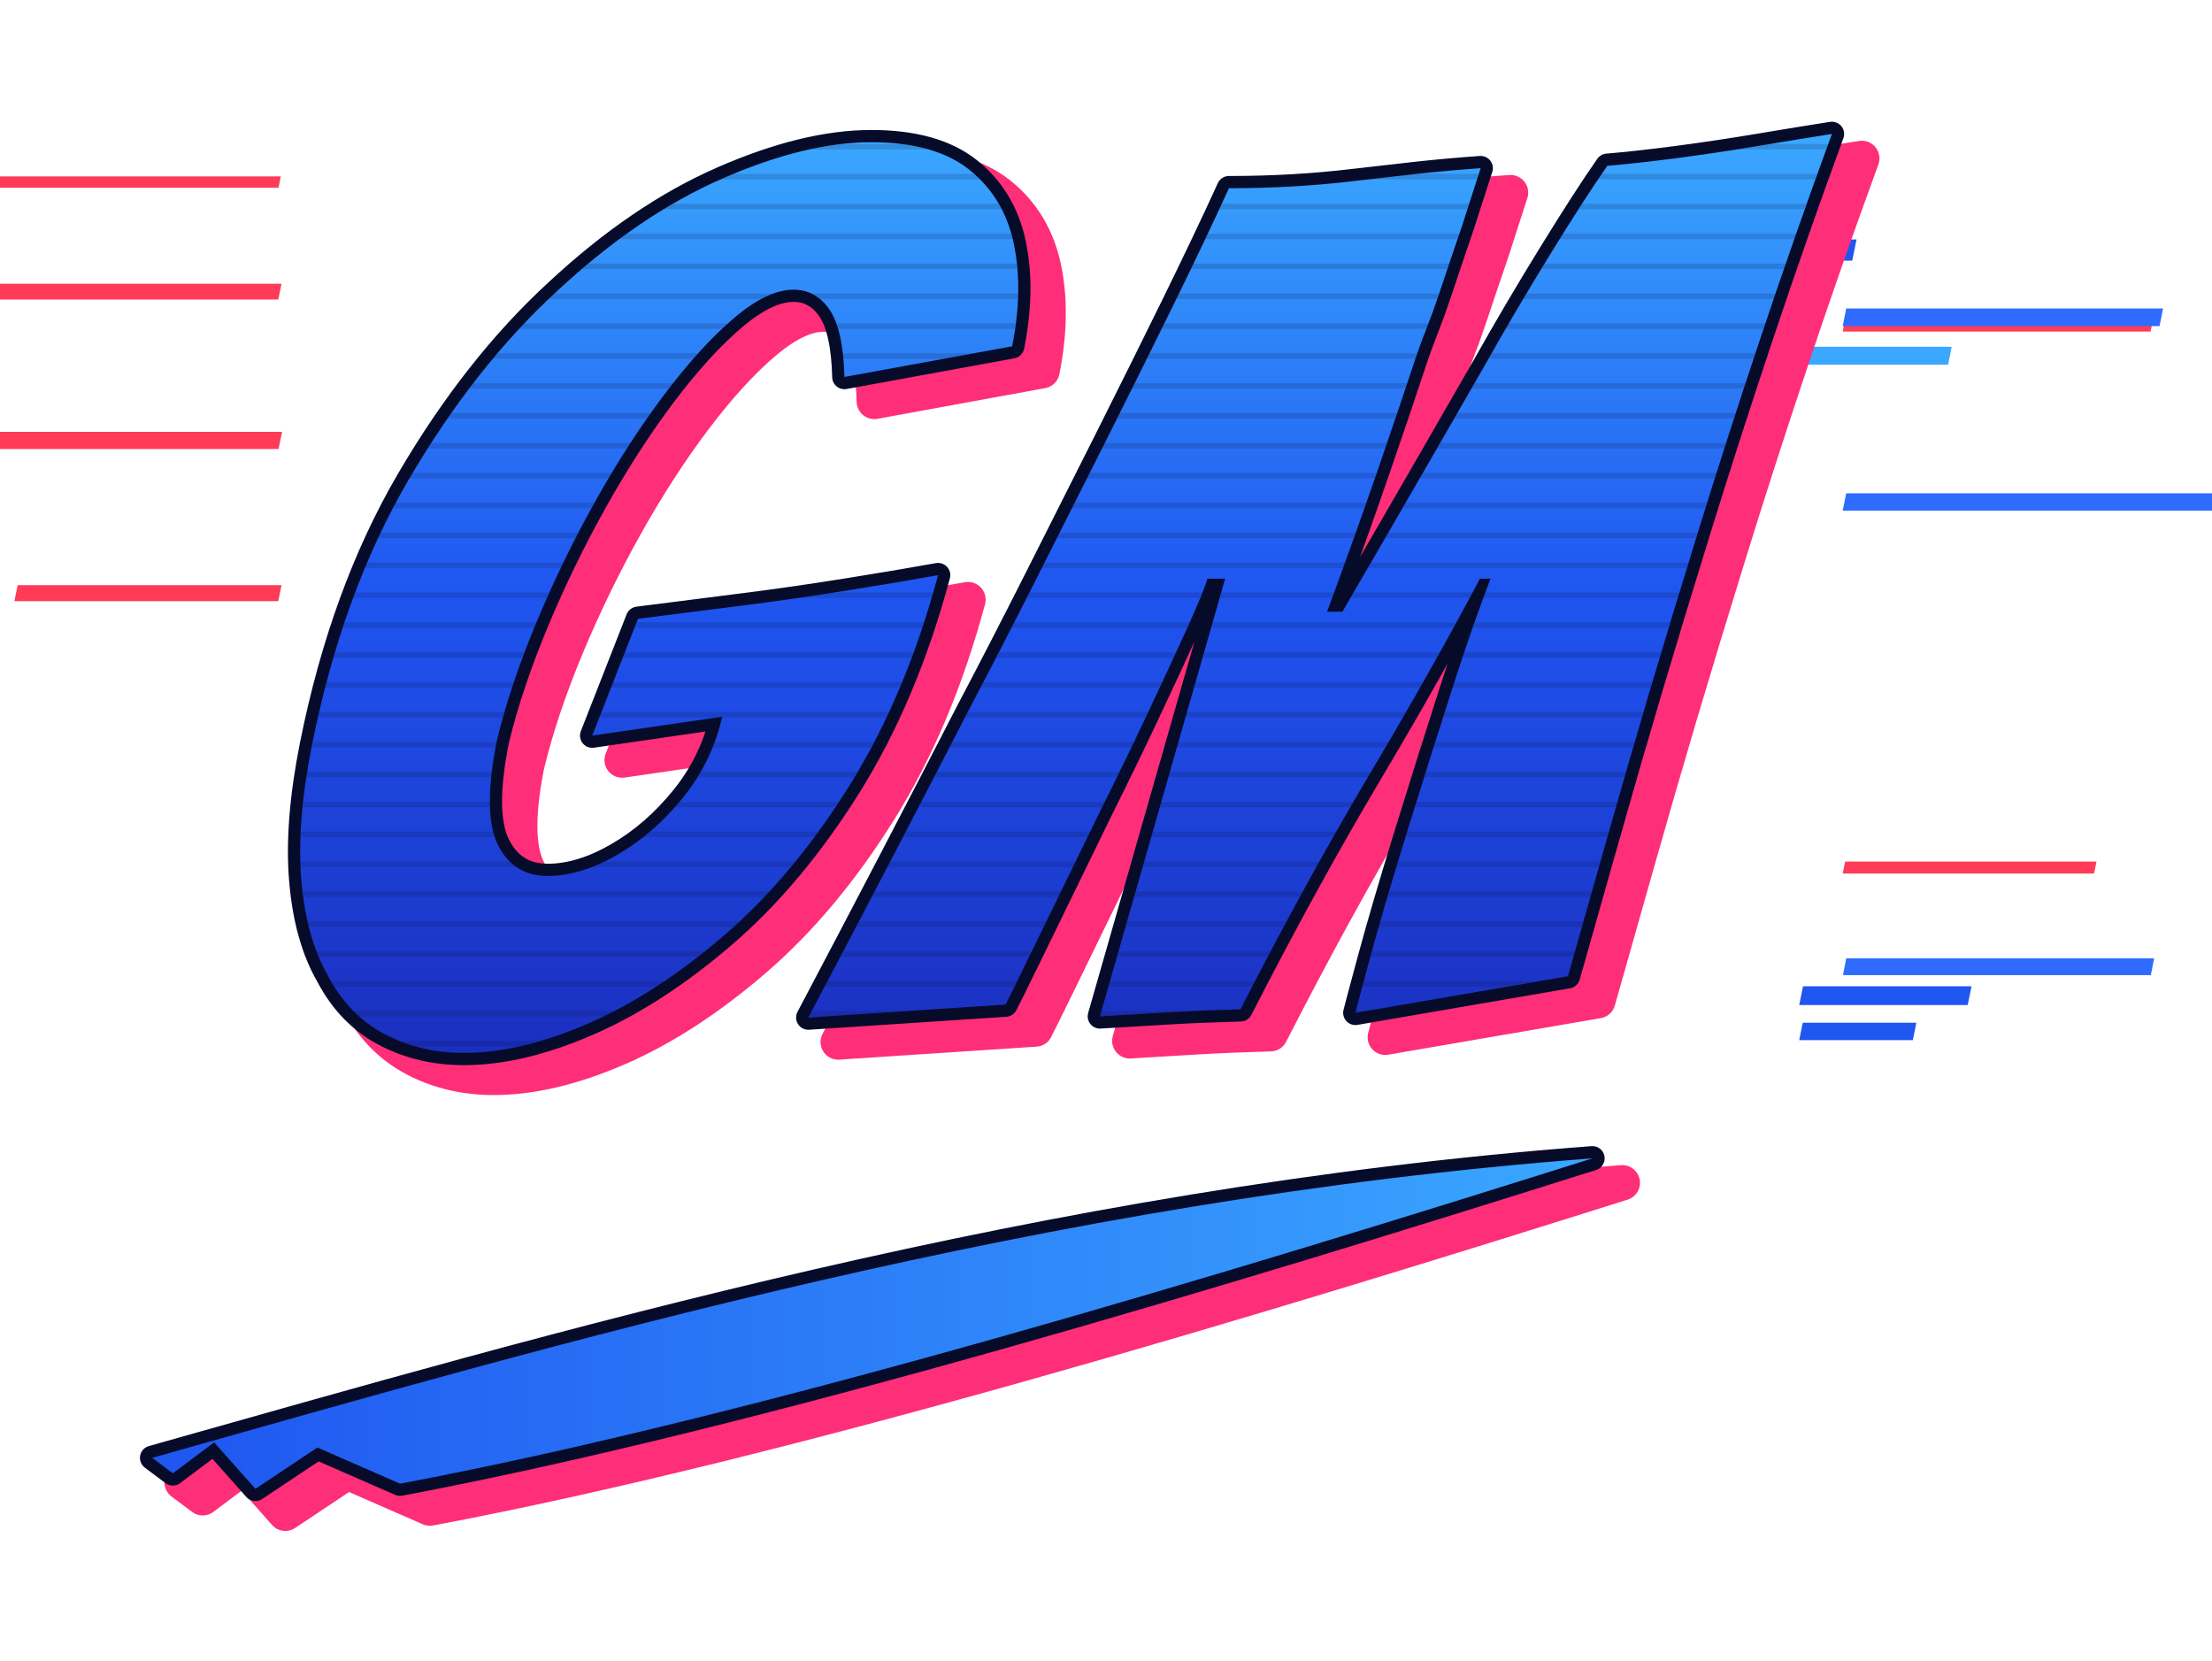
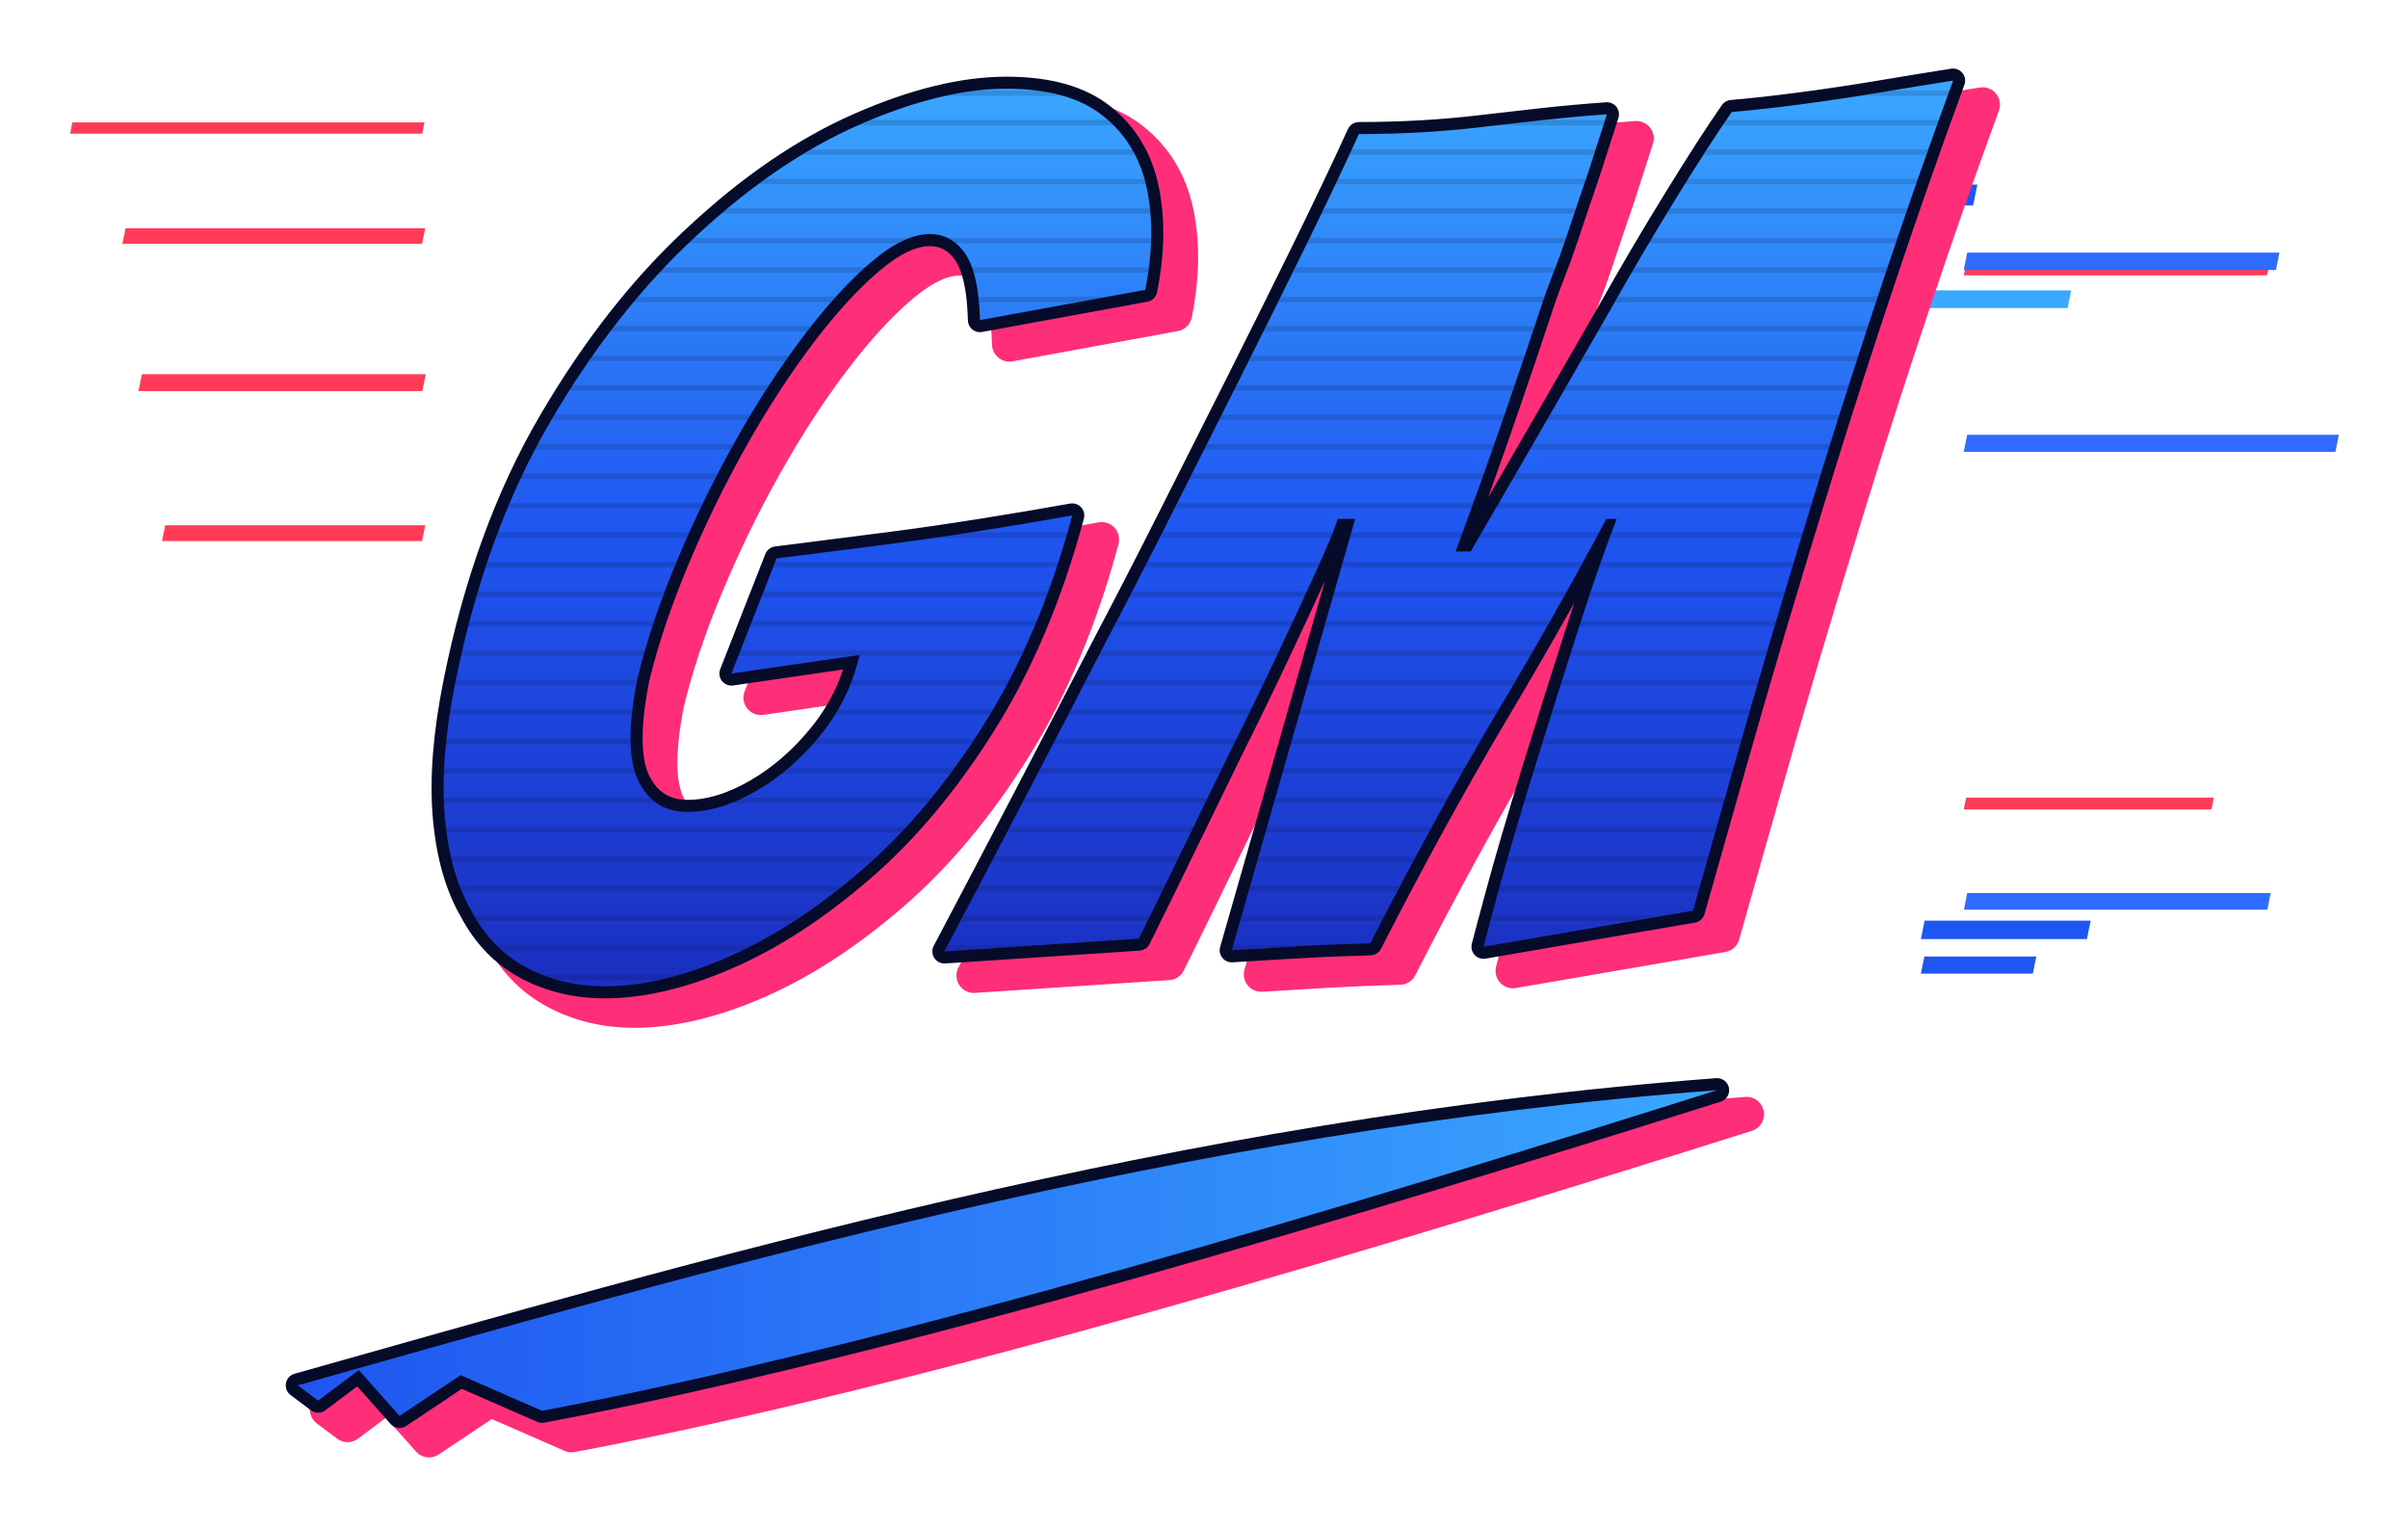
- <svg xmlns="http://www.w3.org/2000/svg" viewBox="54 23 814 611" role="img" aria-label="GameMaster">
+ <svg xmlns="http://www.w3.org/2000/svg" viewBox="-1.2 42.2 899.2 570.2" role="img" aria-label="GameMaster">
  <defs>
    <linearGradient id="gccl0" gradientUnits="userSpaceOnUse" x1="0" y1="72" x2="0" y2="410">
      <stop offset="0" stop-color="#3aa8ff" />
      <stop offset=".5" stop-color="#1f55f0" />
      <stop offset="1" stop-color="#1b2fc0" />
    </linearGradient>
    <linearGradient id="gsccl" x1="0" x2="1">
      <stop offset="0" stop-color="#1f55f0" />
      <stop offset="1" stop-color="#3aa8ff" />
    </linearGradient>
    <clipPath id="cccl">
      <path d="M224.711 410.417Q208.651 410.417 195.499 403.472Q182.347 396.528 174.795 382.204Q166.721 368.314 164.898 347.045Q163.075 325.776 168.805 297.129Q180.003 241.135 204.397 199.466Q228.791 157.796 259.088 130.017Q288.952 102.237 319.639 88.781Q350.327 75.326 374.634 75.326Q398.073 75.326 410.791 85.526Q423.509 95.726 427.068 112.654Q430.628 129.583 426.461 150.417L364.738 161.703Q364.304 144.341 359.269 136.962Q354.234 129.583 345.987 129.583Q336.437 129.583 324.154 140Q311.87 150.417 298.588 167.997Q285.306 185.576 273.152 207.279Q260.998 228.982 251.406 251.987Q241.813 274.992 236.865 295.392Q231.482 322.304 237.212 333.806Q242.942 345.309 255.529 345.309Q267.683 345.309 281.182 337.496Q294.681 329.683 305.359 316.444Q316.037 303.205 319.77 286.711L271.937 293.656L288.778 250.684L329.753 245.476Q346.681 243.306 365.736 240.267Q384.791 237.229 399.202 234.624Q387.309 278.898 366.561 312.104Q345.813 345.309 320.638 367.012Q295.462 388.715 270.504 399.566Q245.546 410.417 224.711 410.417Z M351.456 397.396Q382.187 339.232 410.574 284.107Q422.467 261.536 435.402 235.927Q448.337 210.317 461.316 184.491Q474.294 158.664 486.013 134.791Q497.733 110.918 506.24 92.254Q530.114 92.254 551.903 89.649Q563.015 88.347 574.778 87.045Q586.541 85.743 598.868 84.875L592.01 106.144Q589.927 112.22 587.8 118.514Q585.673 124.808 583.503 131.319Q581.332 137.83 578.684 144.558Q576.037 151.285 573.78 158.23Q569.352 171.686 561.062 195.776Q552.771 219.866 542.354 248.08H547.997Q567.182 215.092 579.813 193.172Q592.444 171.252 600.431 157.362Q611.89 136.962 624.738 116.127Q637.586 95.292 645.486 84.007Q656.077 83.139 671.008 81.185Q685.94 79.232 701.436 76.628Q716.932 74.023 728.13 72.287Q714.761 108.748 702.347 145.86Q689.933 182.972 679.516 216.611Q669.098 250.25 661.112 277.162Q653.125 304.073 645.703 330.334Q638.28 356.594 630.988 382.204L552.771 395.659Q552.945 394.791 557.98 376.127Q563.015 357.462 571.609 329.683Q580.204 301.903 588.234 276.945Q596.264 251.987 602.514 235.927H598.608Q581.159 268.915 557.937 307.98Q534.715 347.045 510.494 394.357Q495.215 394.791 484.234 395.442Q473.252 396.093 458.755 396.962L504.851 235.927H498.341Q496.952 240.701 490.745 254.374Q484.538 268.047 476.247 285.626Q467.957 303.205 459.275 320.568Q426.114 388.715 424.03 392.621Z" />
    </clipPath>
  </defs>
  <path d="M733.4 375.6h113.3l-1.2 6.2h-113.3z" fill="#2f6bff" />
  <path d="M733.6 137.6h113.3l-1.5 7.4h-113.3z" fill="#ff3b57" />
  <path d="M733.4 136.5h116.6l-1.3 6.5h-116.6z" fill="#2f6bff" />
  <path d="M733.0 340.0h92.5l-0.9 4.4h-92.5z" fill="#ff3b57" />
  <path d="M733.4 204.5h138.8l-1.3 6.4h-138.8z" fill="#2f6bff" />
  <path d="M45.7 127.4h111.9l-1.2 5.8h-111.9z" fill="#ff3b57" />
  <path d="M25.8 87.9h131.5l-0.8 4.2h-131.5z" fill="#ff3b57" />
  <path d="M51.8 181.9h106.0l-1.3 6.3h-106.0z" fill="#ff3b57" />
  <path d="M60.5 238.3h97.1l-1.2 5.9h-97.1z" fill="#ff3b57" />
  <path d="M717.4 399.3h41.8l-1.3 6.4h-41.8z" fill="#1f55f0" />
  <path d="M717.4 150.6h54.8l-1.3 6.6h-54.8z" fill="#3aa8ff" />
  <path d="M717.7 111.1h19.5l-1.6 7.8h-19.5z" fill="#1f55f0" />
  <path d="M717.5 385.9h62.0l-1.4 6.9h-62.0z" fill="#1f55f0" />
  <g fill="#ff2e78" stroke="#ff2e78" stroke-width="13" stroke-linejoin="round" transform="translate(11 9)">
    <path d="M224.711 410.417Q208.651 410.417 195.499 403.472Q182.347 396.528 174.795 382.204Q166.721 368.314 164.898 347.045Q163.075 325.776 168.805 297.129Q180.003 241.135 204.397 199.466Q228.791 157.796 259.088 130.017Q288.952 102.237 319.639 88.781Q350.327 75.326 374.634 75.326Q398.073 75.326 410.791 85.526Q423.509 95.726 427.068 112.654Q430.628 129.583 426.461 150.417L364.738 161.703Q364.304 144.341 359.269 136.962Q354.234 129.583 345.987 129.583Q336.437 129.583 324.154 140Q311.87 150.417 298.588 167.997Q285.306 185.576 273.152 207.279Q260.998 228.982 251.406 251.987Q241.813 274.992 236.865 295.392Q231.482 322.304 237.212 333.806Q242.942 345.309 255.529 345.309Q267.683 345.309 281.182 337.496Q294.681 329.683 305.359 316.444Q316.037 303.205 319.77 286.711L271.937 293.656L288.778 250.684L329.753 245.476Q346.681 243.306 365.736 240.267Q384.791 237.229 399.202 234.624Q387.309 278.898 366.561 312.104Q345.813 345.309 320.638 367.012Q295.462 388.715 270.504 399.566Q245.546 410.417 224.711 410.417Z M351.456 397.396Q382.187 339.232 410.574 284.107Q422.467 261.536 435.402 235.927Q448.337 210.317 461.316 184.491Q474.294 158.664 486.013 134.791Q497.733 110.918 506.24 92.254Q530.114 92.254 551.903 89.649Q563.015 88.347 574.778 87.045Q586.541 85.743 598.868 84.875L592.01 106.144Q589.927 112.22 587.8 118.514Q585.673 124.808 583.503 131.319Q581.332 137.83 578.684 144.558Q576.037 151.285 573.78 158.23Q569.352 171.686 561.062 195.776Q552.771 219.866 542.354 248.08H547.997Q567.182 215.092 579.813 193.172Q592.444 171.252 600.431 157.362Q611.89 136.962 624.738 116.127Q637.586 95.292 645.486 84.007Q656.077 83.139 671.008 81.185Q685.94 79.232 701.436 76.628Q716.932 74.023 728.13 72.287Q714.761 108.748 702.347 145.86Q689.933 182.972 679.516 216.611Q669.098 250.25 661.112 277.162Q653.125 304.073 645.703 330.334Q638.28 356.594 630.988 382.204L552.771 395.659Q552.945 394.791 557.98 376.127Q563.015 357.462 571.609 329.683Q580.204 301.903 588.234 276.945Q596.264 251.987 602.514 235.927H598.608Q581.159 268.915 557.937 307.98Q534.715 347.045 510.494 394.357Q495.215 394.791 484.234 395.442Q473.252 396.093 458.755 396.962L504.851 235.927H498.341Q496.952 240.701 490.745 254.374Q484.538 268.047 476.247 285.626Q467.957 303.205 459.275 320.568Q426.114 388.715 424.03 392.621Z" />
    <path d="M110 559.4 C258.4 517.6 438.6 464.4 640 449.2 C507.5 491.0 332.6 544.2 201.2 568.9 L170.8 555.6 L148.0 570.8 L132.8 553.7 L117.6 565.1Z" />
  </g>
  <g fill="#070b2a" stroke="#070b2a" stroke-width="9" stroke-linejoin="round">
    <path d="M224.711 410.417Q208.651 410.417 195.499 403.472Q182.347 396.528 174.795 382.204Q166.721 368.314 164.898 347.045Q163.075 325.776 168.805 297.129Q180.003 241.135 204.397 199.466Q228.791 157.796 259.088 130.017Q288.952 102.237 319.639 88.781Q350.327 75.326 374.634 75.326Q398.073 75.326 410.791 85.526Q423.509 95.726 427.068 112.654Q430.628 129.583 426.461 150.417L364.738 161.703Q364.304 144.341 359.269 136.962Q354.234 129.583 345.987 129.583Q336.437 129.583 324.154 140Q311.87 150.417 298.588 167.997Q285.306 185.576 273.152 207.279Q260.998 228.982 251.406 251.987Q241.813 274.992 236.865 295.392Q231.482 322.304 237.212 333.806Q242.942 345.309 255.529 345.309Q267.683 345.309 281.182 337.496Q294.681 329.683 305.359 316.444Q316.037 303.205 319.77 286.711L271.937 293.656L288.778 250.684L329.753 245.476Q346.681 243.306 365.736 240.267Q384.791 237.229 399.202 234.624Q387.309 278.898 366.561 312.104Q345.813 345.309 320.638 367.012Q295.462 388.715 270.504 399.566Q245.546 410.417 224.711 410.417Z M351.456 397.396Q382.187 339.232 410.574 284.107Q422.467 261.536 435.402 235.927Q448.337 210.317 461.316 184.491Q474.294 158.664 486.013 134.791Q497.733 110.918 506.24 92.254Q530.114 92.254 551.903 89.649Q563.015 88.347 574.778 87.045Q586.541 85.743 598.868 84.875L592.01 106.144Q589.927 112.22 587.8 118.514Q585.673 124.808 583.503 131.319Q581.332 137.83 578.684 144.558Q576.037 151.285 573.78 158.23Q569.352 171.686 561.062 195.776Q552.771 219.866 542.354 248.08H547.997Q567.182 215.092 579.813 193.172Q592.444 171.252 600.431 157.362Q611.89 136.962 624.738 116.127Q637.586 95.292 645.486 84.007Q656.077 83.139 671.008 81.185Q685.94 79.232 701.436 76.628Q716.932 74.023 728.13 72.287Q714.761 108.748 702.347 145.86Q689.933 182.972 679.516 216.611Q669.098 250.25 661.112 277.162Q653.125 304.073 645.703 330.334Q638.28 356.594 630.988 382.204L552.771 395.659Q552.945 394.791 557.98 376.127Q563.015 357.462 571.609 329.683Q580.204 301.903 588.234 276.945Q596.264 251.987 602.514 235.927H598.608Q581.159 268.915 557.937 307.98Q534.715 347.045 510.494 394.357Q495.215 394.791 484.234 395.442Q473.252 396.093 458.755 396.962L504.851 235.927H498.341Q496.952 240.701 490.745 254.374Q484.538 268.047 476.247 285.626Q467.957 303.205 459.275 320.568Q426.114 388.715 424.03 392.621Z" />
    <path d="M110 559.4 C258.4 517.6 438.6 464.4 640 449.2 C507.5 491.0 332.6 544.2 201.2 568.9 L170.8 555.6 L148.0 570.8 L132.8 553.7 L117.6 565.1Z" />
  </g>
  <path d="M224.711 410.417Q208.651 410.417 195.499 403.472Q182.347 396.528 174.795 382.204Q166.721 368.314 164.898 347.045Q163.075 325.776 168.805 297.129Q180.003 241.135 204.397 199.466Q228.791 157.796 259.088 130.017Q288.952 102.237 319.639 88.781Q350.327 75.326 374.634 75.326Q398.073 75.326 410.791 85.526Q423.509 95.726 427.068 112.654Q430.628 129.583 426.461 150.417L364.738 161.703Q364.304 144.341 359.269 136.962Q354.234 129.583 345.987 129.583Q336.437 129.583 324.154 140Q311.87 150.417 298.588 167.997Q285.306 185.576 273.152 207.279Q260.998 228.982 251.406 251.987Q241.813 274.992 236.865 295.392Q231.482 322.304 237.212 333.806Q242.942 345.309 255.529 345.309Q267.683 345.309 281.182 337.496Q294.681 329.683 305.359 316.444Q316.037 303.205 319.77 286.711L271.937 293.656L288.778 250.684L329.753 245.476Q346.681 243.306 365.736 240.267Q384.791 237.229 399.202 234.624Q387.309 278.898 366.561 312.104Q345.813 345.309 320.638 367.012Q295.462 388.715 270.504 399.566Q245.546 410.417 224.711 410.417Z M351.456 397.396Q382.187 339.232 410.574 284.107Q422.467 261.536 435.402 235.927Q448.337 210.317 461.316 184.491Q474.294 158.664 486.013 134.791Q497.733 110.918 506.24 92.254Q530.114 92.254 551.903 89.649Q563.015 88.347 574.778 87.045Q586.541 85.743 598.868 84.875L592.01 106.144Q589.927 112.22 587.8 118.514Q585.673 124.808 583.503 131.319Q581.332 137.83 578.684 144.558Q576.037 151.285 573.78 158.23Q569.352 171.686 561.062 195.776Q552.771 219.866 542.354 248.08H547.997Q567.182 215.092 579.813 193.172Q592.444 171.252 600.431 157.362Q611.89 136.962 624.738 116.127Q637.586 95.292 645.486 84.007Q656.077 83.139 671.008 81.185Q685.94 79.232 701.436 76.628Q716.932 74.023 728.13 72.287Q714.761 108.748 702.347 145.86Q689.933 182.972 679.516 216.611Q669.098 250.25 661.112 277.162Q653.125 304.073 645.703 330.334Q638.28 356.594 630.988 382.204L552.771 395.659Q552.945 394.791 557.98 376.127Q563.015 357.462 571.609 329.683Q580.204 301.903 588.234 276.945Q596.264 251.987 602.514 235.927H598.608Q581.159 268.915 557.937 307.98Q534.715 347.045 510.494 394.357Q495.215 394.791 484.234 395.442Q473.252 396.093 458.755 396.962L504.851 235.927H498.341Q496.952 240.701 490.745 254.374Q484.538 268.047 476.247 285.626Q467.957 303.205 459.275 320.568Q426.114 388.715 424.03 392.621Z" fill="url(#gccl0)" />
  <path d="M110 559.4 C258.4 517.6 438.6 464.4 640 449.2 C507.5 491.0 332.6 544.2 201.2 568.9 L170.8 555.6 L148.0 570.8 L132.8 553.7 L117.6 565.1Z" fill="url(#gsccl)" />
  <g clip-path="url(#cccl)" opacity=".16" stroke="#070b2a" stroke-width="2">
    <path d="M0 0H2000" />
    <path d="M0 11H2000" />
    <path d="M0 22H2000" />
    <path d="M0 33H2000" />
    <path d="M0 44H2000" />
    <path d="M0 55H2000" />
    <path d="M0 66H2000" />
    <path d="M0 77H2000" />
    <path d="M0 88H2000" />
    <path d="M0 99H2000" />
    <path d="M0 110H2000" />
    <path d="M0 121H2000" />
    <path d="M0 132H2000" />
    <path d="M0 143H2000" />
    <path d="M0 154H2000" />
    <path d="M0 165H2000" />
    <path d="M0 176H2000" />
    <path d="M0 187H2000" />
    <path d="M0 198H2000" />
    <path d="M0 209H2000" />
    <path d="M0 220H2000" />
    <path d="M0 231H2000" />
    <path d="M0 242H2000" />
    <path d="M0 253H2000" />
    <path d="M0 264H2000" />
    <path d="M0 275H2000" />
    <path d="M0 286H2000" />
    <path d="M0 297H2000" />
    <path d="M0 308H2000" />
    <path d="M0 319H2000" />
    <path d="M0 330H2000" />
    <path d="M0 341H2000" />
    <path d="M0 352H2000" />
    <path d="M0 363H2000" />
    <path d="M0 374H2000" />
    <path d="M0 385H2000" />
    <path d="M0 396H2000" />
    <path d="M0 407H2000" />
    <path d="M0 418H2000" />
    <path d="M0 429H2000" />
    <path d="M0 440H2000" />
    <path d="M0 451H2000" />
    <path d="M0 462H2000" />
    <path d="M0 473H2000" />
    <path d="M0 484H2000" />
    <path d="M0 495H2000" />
    <path d="M0 506H2000" />
    <path d="M0 517H2000" />
    <path d="M0 528H2000" />
    <path d="M0 539H2000" />
    <path d="M0 550H2000" />
    <path d="M0 561H2000" />
    <path d="M0 572H2000" />
    <path d="M0 583H2000" />
    <path d="M0 594H2000" />
    <path d="M0 605H2000" />
    <path d="M0 616H2000" />
    <path d="M0 627H2000" />
    <path d="M0 638H2000" />
    <path d="M0 649H2000" />
    <path d="M0 660H2000" />
    <path d="M0 671H2000" />
    <path d="M0 682H2000" />
    <path d="M0 693H2000" />
    <path d="M0 704H2000" />
    <path d="M0 715H2000" />
    <path d="M0 726H2000" />
    <path d="M0 737H2000" />
    <path d="M0 748H2000" />
    <path d="M0 759H2000" />
    <path d="M0 770H2000" />
    <path d="M0 781H2000" />
    <path d="M0 792H2000" />
    <path d="M0 803H2000" />
    <path d="M0 814H2000" />
    <path d="M0 825H2000" />
    <path d="M0 836H2000" />
    <path d="M0 847H2000" />
    <path d="M0 858H2000" />
    <path d="M0 869H2000" />
    <path d="M0 880H2000" />
    <path d="M0 891H2000" />
    <path d="M0 902H2000" />
    <path d="M0 913H2000" />
    <path d="M0 924H2000" />
    <path d="M0 935H2000" />
    <path d="M0 946H2000" />
    <path d="M0 957H2000" />
    <path d="M0 968H2000" />
    <path d="M0 979H2000" />
    <path d="M0 990H2000" />
  </g>
</svg>
